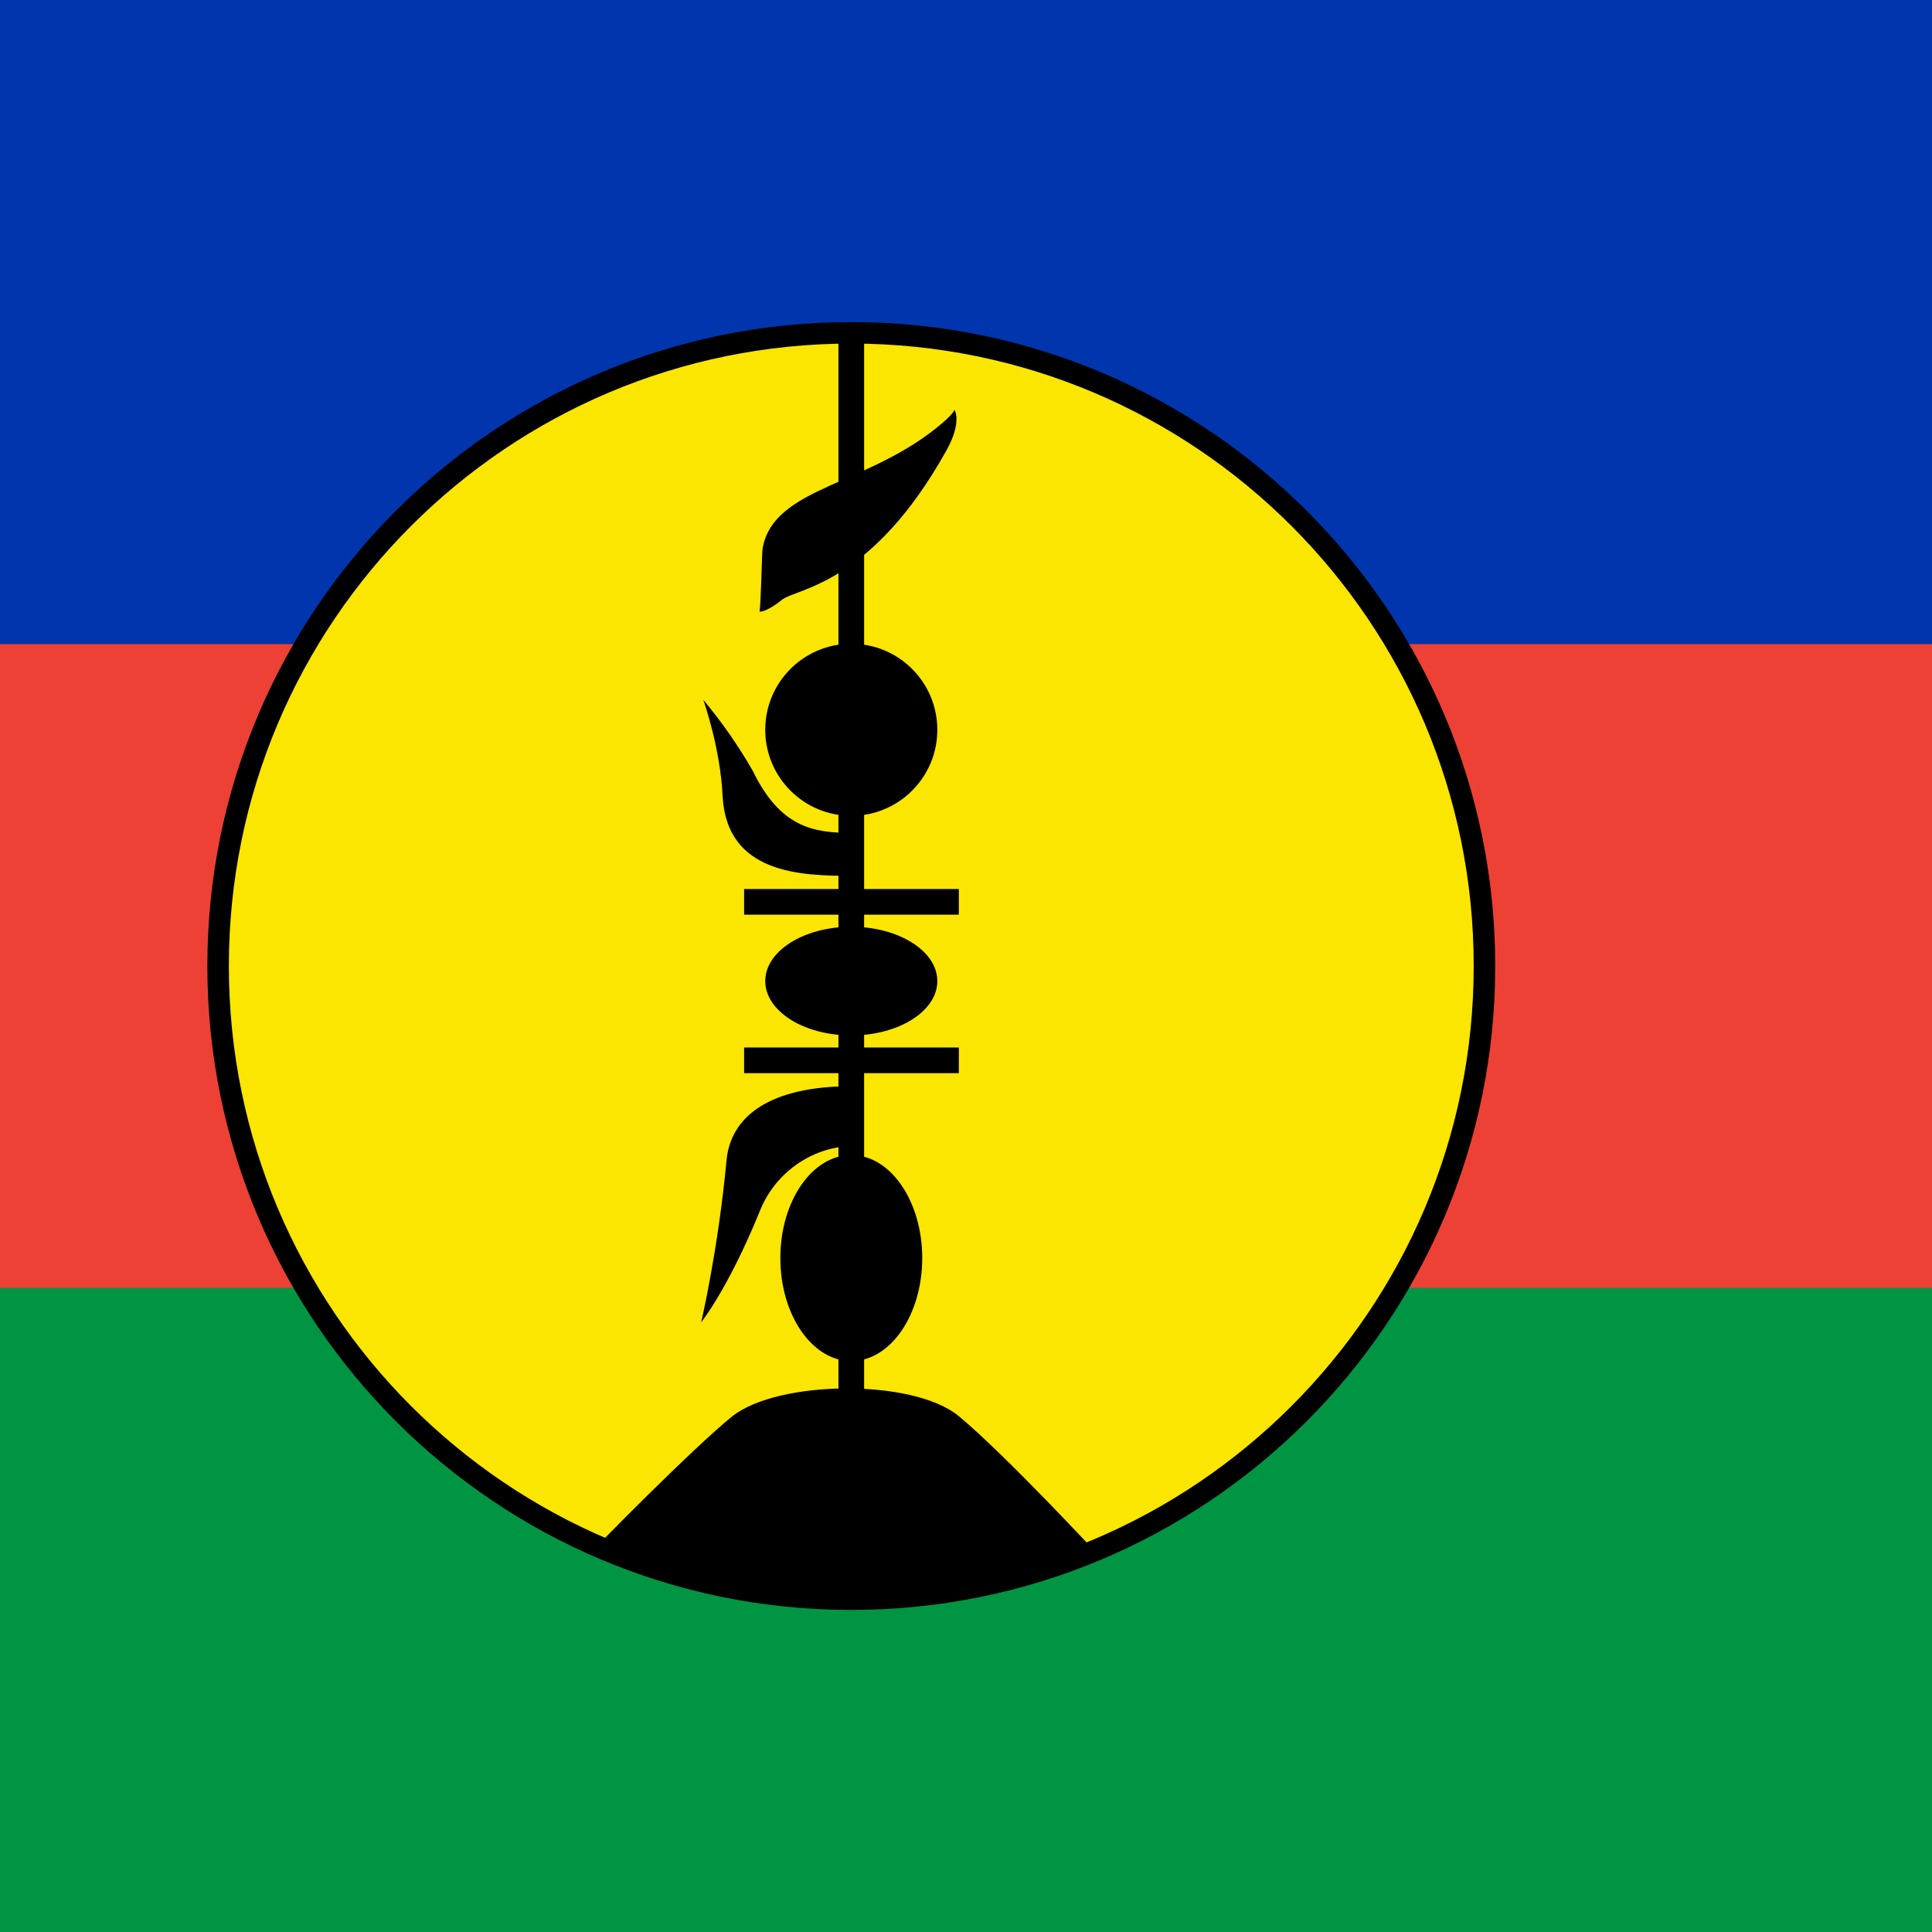
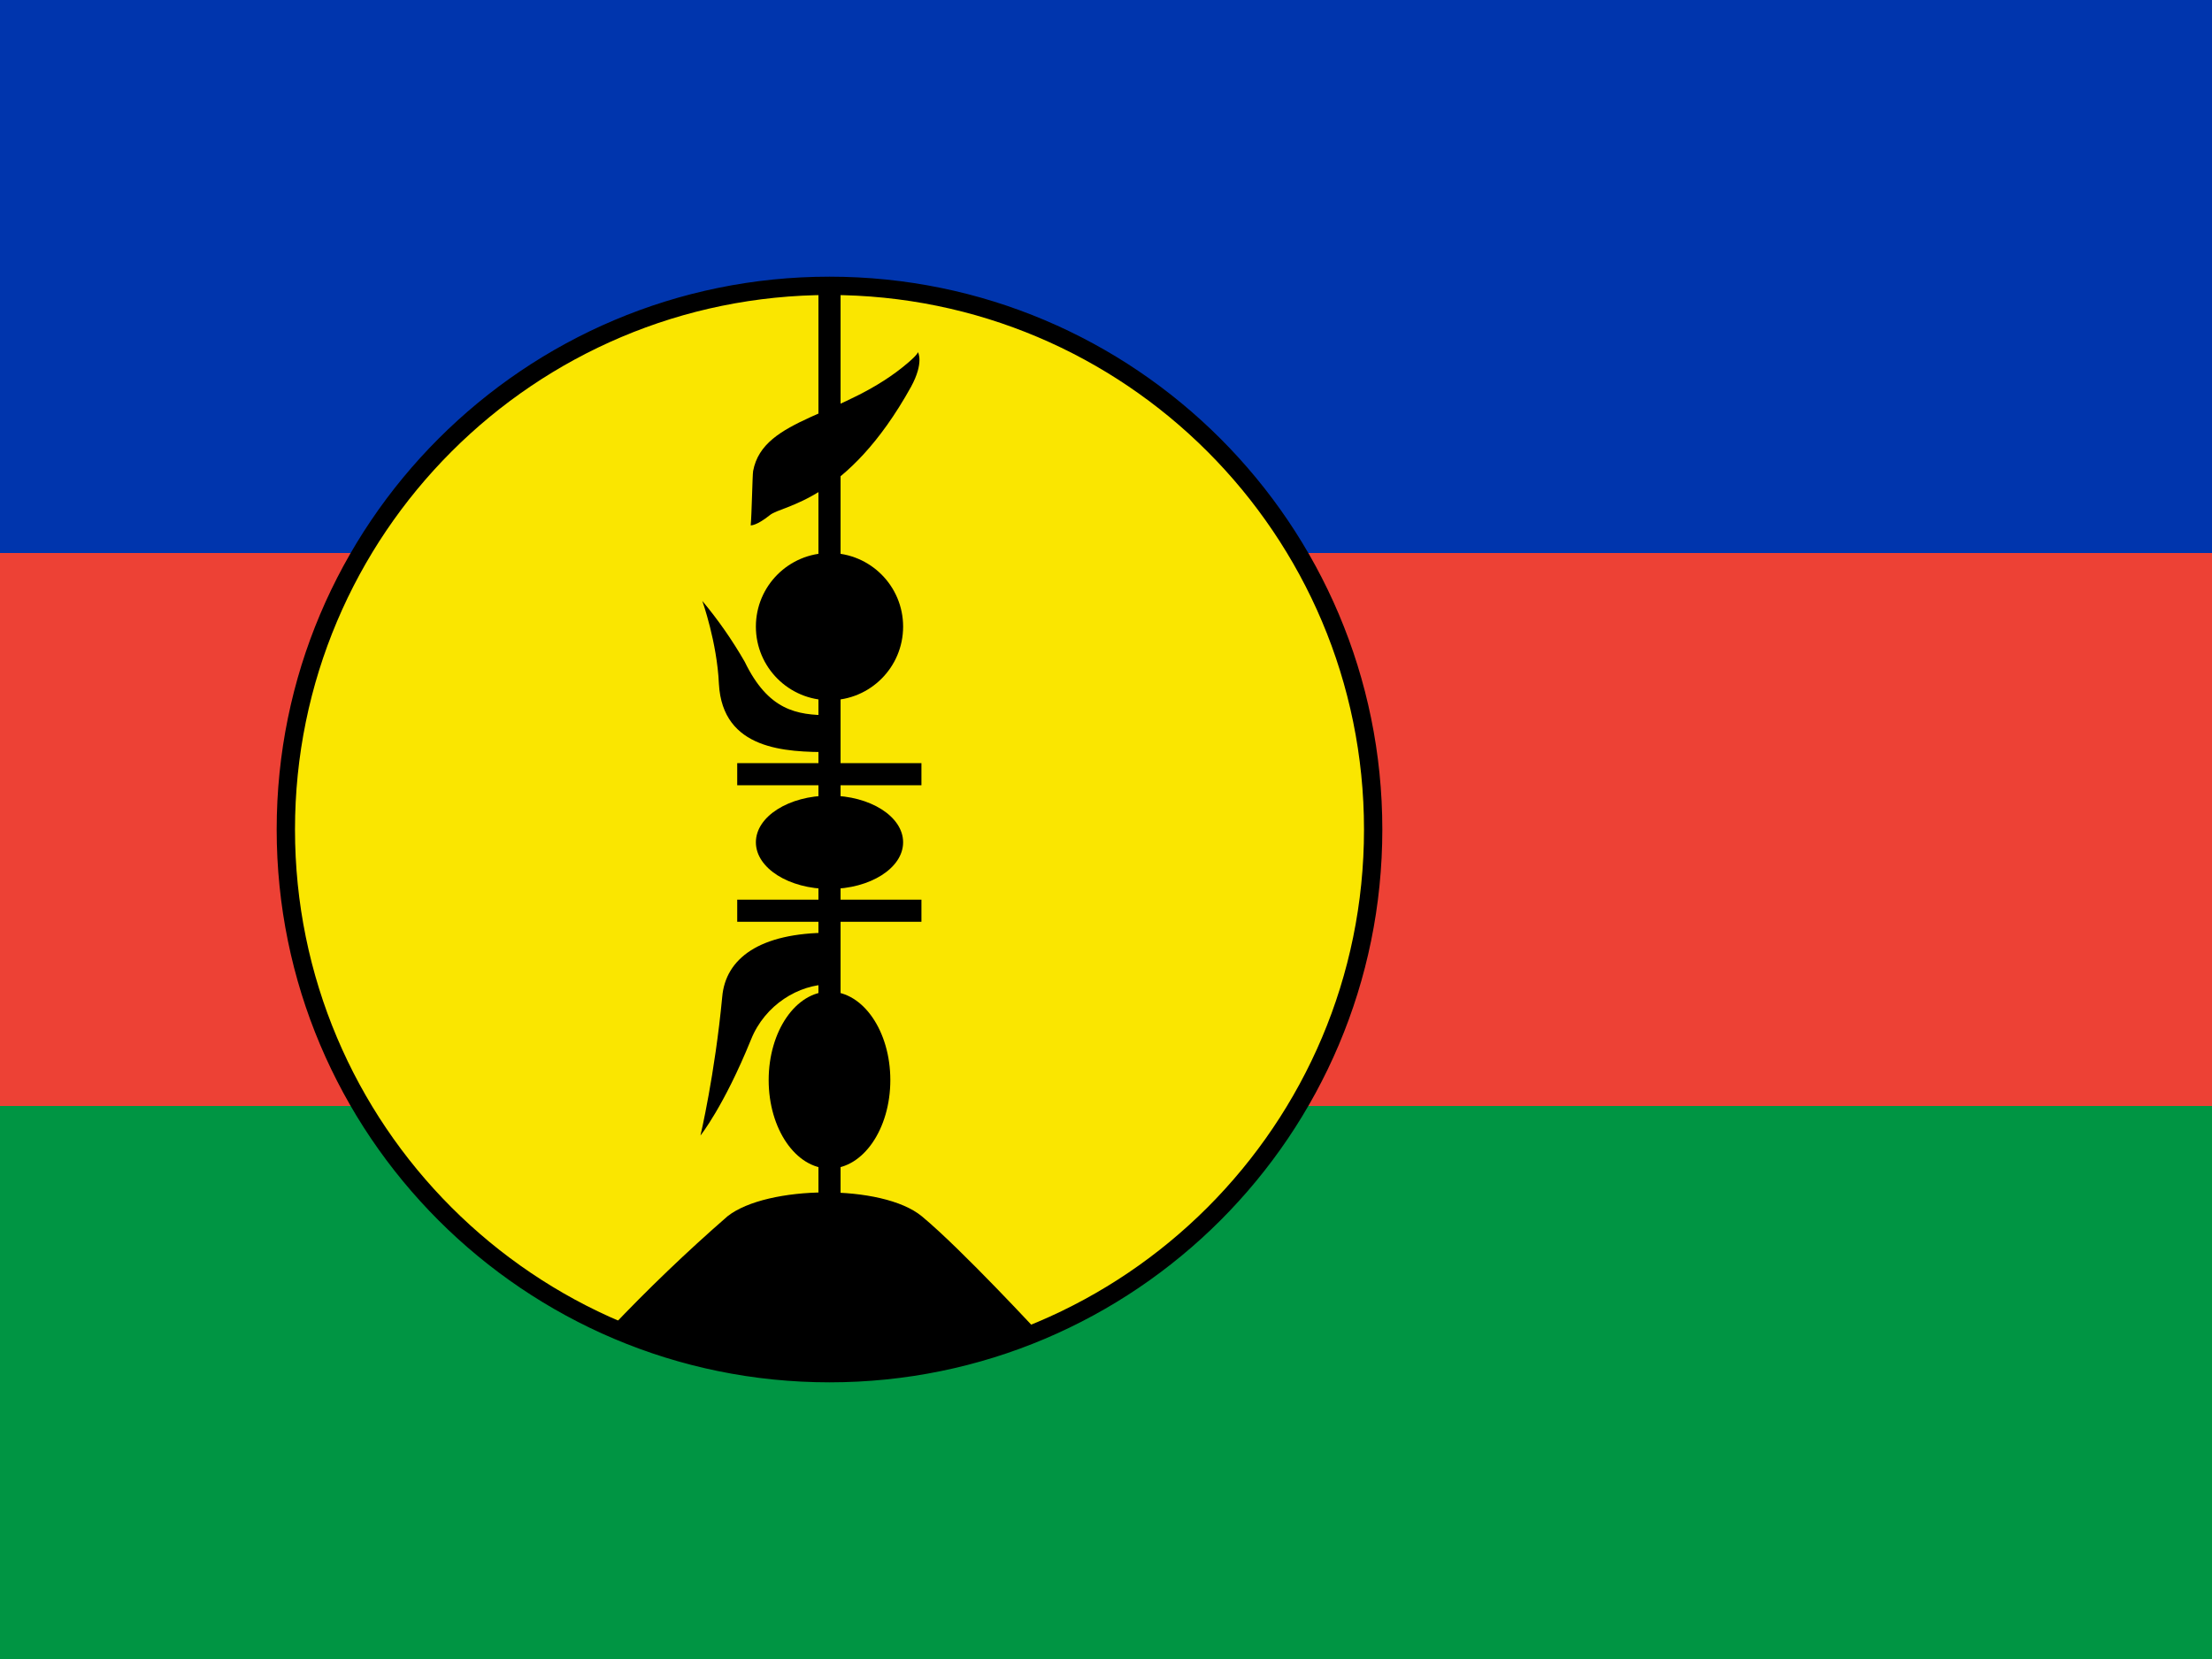
- <svg xmlns="http://www.w3.org/2000/svg" xmlns:xlink="http://www.w3.org/1999/xlink" id="flag-icon-css-nc" viewBox="0 0 512 512">
-   <path fill="#009543" stroke-width=".8" d="M0 0h512v512H0z" />
-   <path fill="#ed4135" stroke-width=".8" d="M0 0h512v341.3H0z" />
-   <path fill="#0035ad" stroke-width=".8" d="M0 0h512v170.7H0z" />
-   <circle cx="225.6" cy="256" r="167.8" fill="#fae600" stroke="#000" stroke-width="5.7" />
-   <path stroke="#000" stroke-width="6.8" d="M197.2 281h56.9m-56.9-42h56.9M225.6 88.6v286.8" />
-   <path stroke-width="1.1" d="M158 410c68.6 28 132.8 1.8 132.8 1.8s-24.3-26.2-36.7-36.5c-12.1-10-47.8-9.6-60 0-10 8-39.2 37.5-36 34.8z" />
-   <ellipse cx="225.6" cy="333.4" stroke-width="1.1" rx="18.8" ry="27.3" />
-   <ellipse cx="225.6" cy="260" stroke-width="1.1" rx="22.8" ry="14.4" />
-   <circle cx="225.6" cy="193.4" r="22.8" stroke-width="1.1" />
-   <path stroke-width="1.1" d="M253 108.7s2 3.2-2.2 10.7c-19.9 35.7-39.7 36.5-43.5 39.5-4.2 3.4-6 3.2-6 3.2.4-3 .6-15.6.8-16.8 3-16.6 28.3-16.4 48-33.5 3-2.7 2.8-3.2 2.8-3.2z" />
-   <path d="M265.5 163s4 11.2 4.5 22.5c1 18 18.2 18.5 30 18.5v-10c-8.9 0-16.6-1.3-23-14.5a115 115 0 00-11.5-16.5zM265 308s6.3-7.8 13.7-26c3.8-9.5 13-15 21.3-15v-14c-19 0-28.2 7-29.1 17.4-2 21.1-5.9 37.6-5.9 37.6z" transform="translate(-115.7) scale(1.13778)" />
-   <use width="100%" height="100%" transform="matrix(-1 0 0 1 451.3 0)" xlink:href="#leaf" />
+ <svg xmlns="http://www.w3.org/2000/svg" xmlns:xlink="http://www.w3.org/1999/xlink" id="flag-icon-css-nc" viewBox="0 0 640 480">
+   <path fill="#009543" stroke-width=".9" d="M0 0h640v480H0z" />
+   <path fill="#ed4135" stroke-width=".9" d="M0 0h640v320H0z" />
+   <path fill="#0035ad" stroke-width=".9" d="M0 0h640v160H0z" />
+   <circle cx="240" cy="240" r="157.3" fill="#fae600" stroke="#000" stroke-width="5.3" />
+   <path stroke="#000" stroke-width="6.4" d="M213.3 263.5h53.3M213.3 224h53.3M240 83.2V352" />
+   <path stroke-width="1.1" d="M176.6 384.4c64.2 26.3 124.4 1.7 124.4 1.7s-22.7-24.6-34.3-34.2c-11.4-9.4-44.8-9-56.2 0a488.7 488.7 0 00-33.9 32.5z" />
+   <ellipse cx="240" cy="312.5" stroke-width="1.1" rx="17.6" ry="25.6" />
+   <ellipse cx="240" cy="243.7" stroke-width="1.1" rx="21.3" ry="13.5" />
+   <circle cx="240" cy="181.3" r="21.3" stroke-width="1.1" />
+   <path stroke-width="1.1" d="M265.6 101.9s1.8 3-2 10c-18.6 33.5-37.3 34.2-40.8 37.1-4 3.2-5.6 3-5.6 3 .3-2.9.5-14.6.7-15.7 2.9-15.7 26.5-15.5 45-31.5 2.9-2.5 2.7-3 2.7-3z" />
+   <path d="M265.5 163s4 11.2 4.5 22.5c1 18 18.2 18.5 30 18.5v-10c-8.9 0-16.6-1.3-23-14.5a115 115 0 00-11.5-16.5zM265 308s6.3-7.8 13.7-26c3.8-9.5 13-15 21.3-15v-14c-19 0-28.2 7-29.1 17.4-2 21.1-5.9 37.6-5.9 37.6z" transform="translate(-80) scale(1.06667)" />
+   <use width="100%" height="100%" transform="matrix(-1 0 0 1 480 0)" xlink:href="#leaf" />
</svg>
